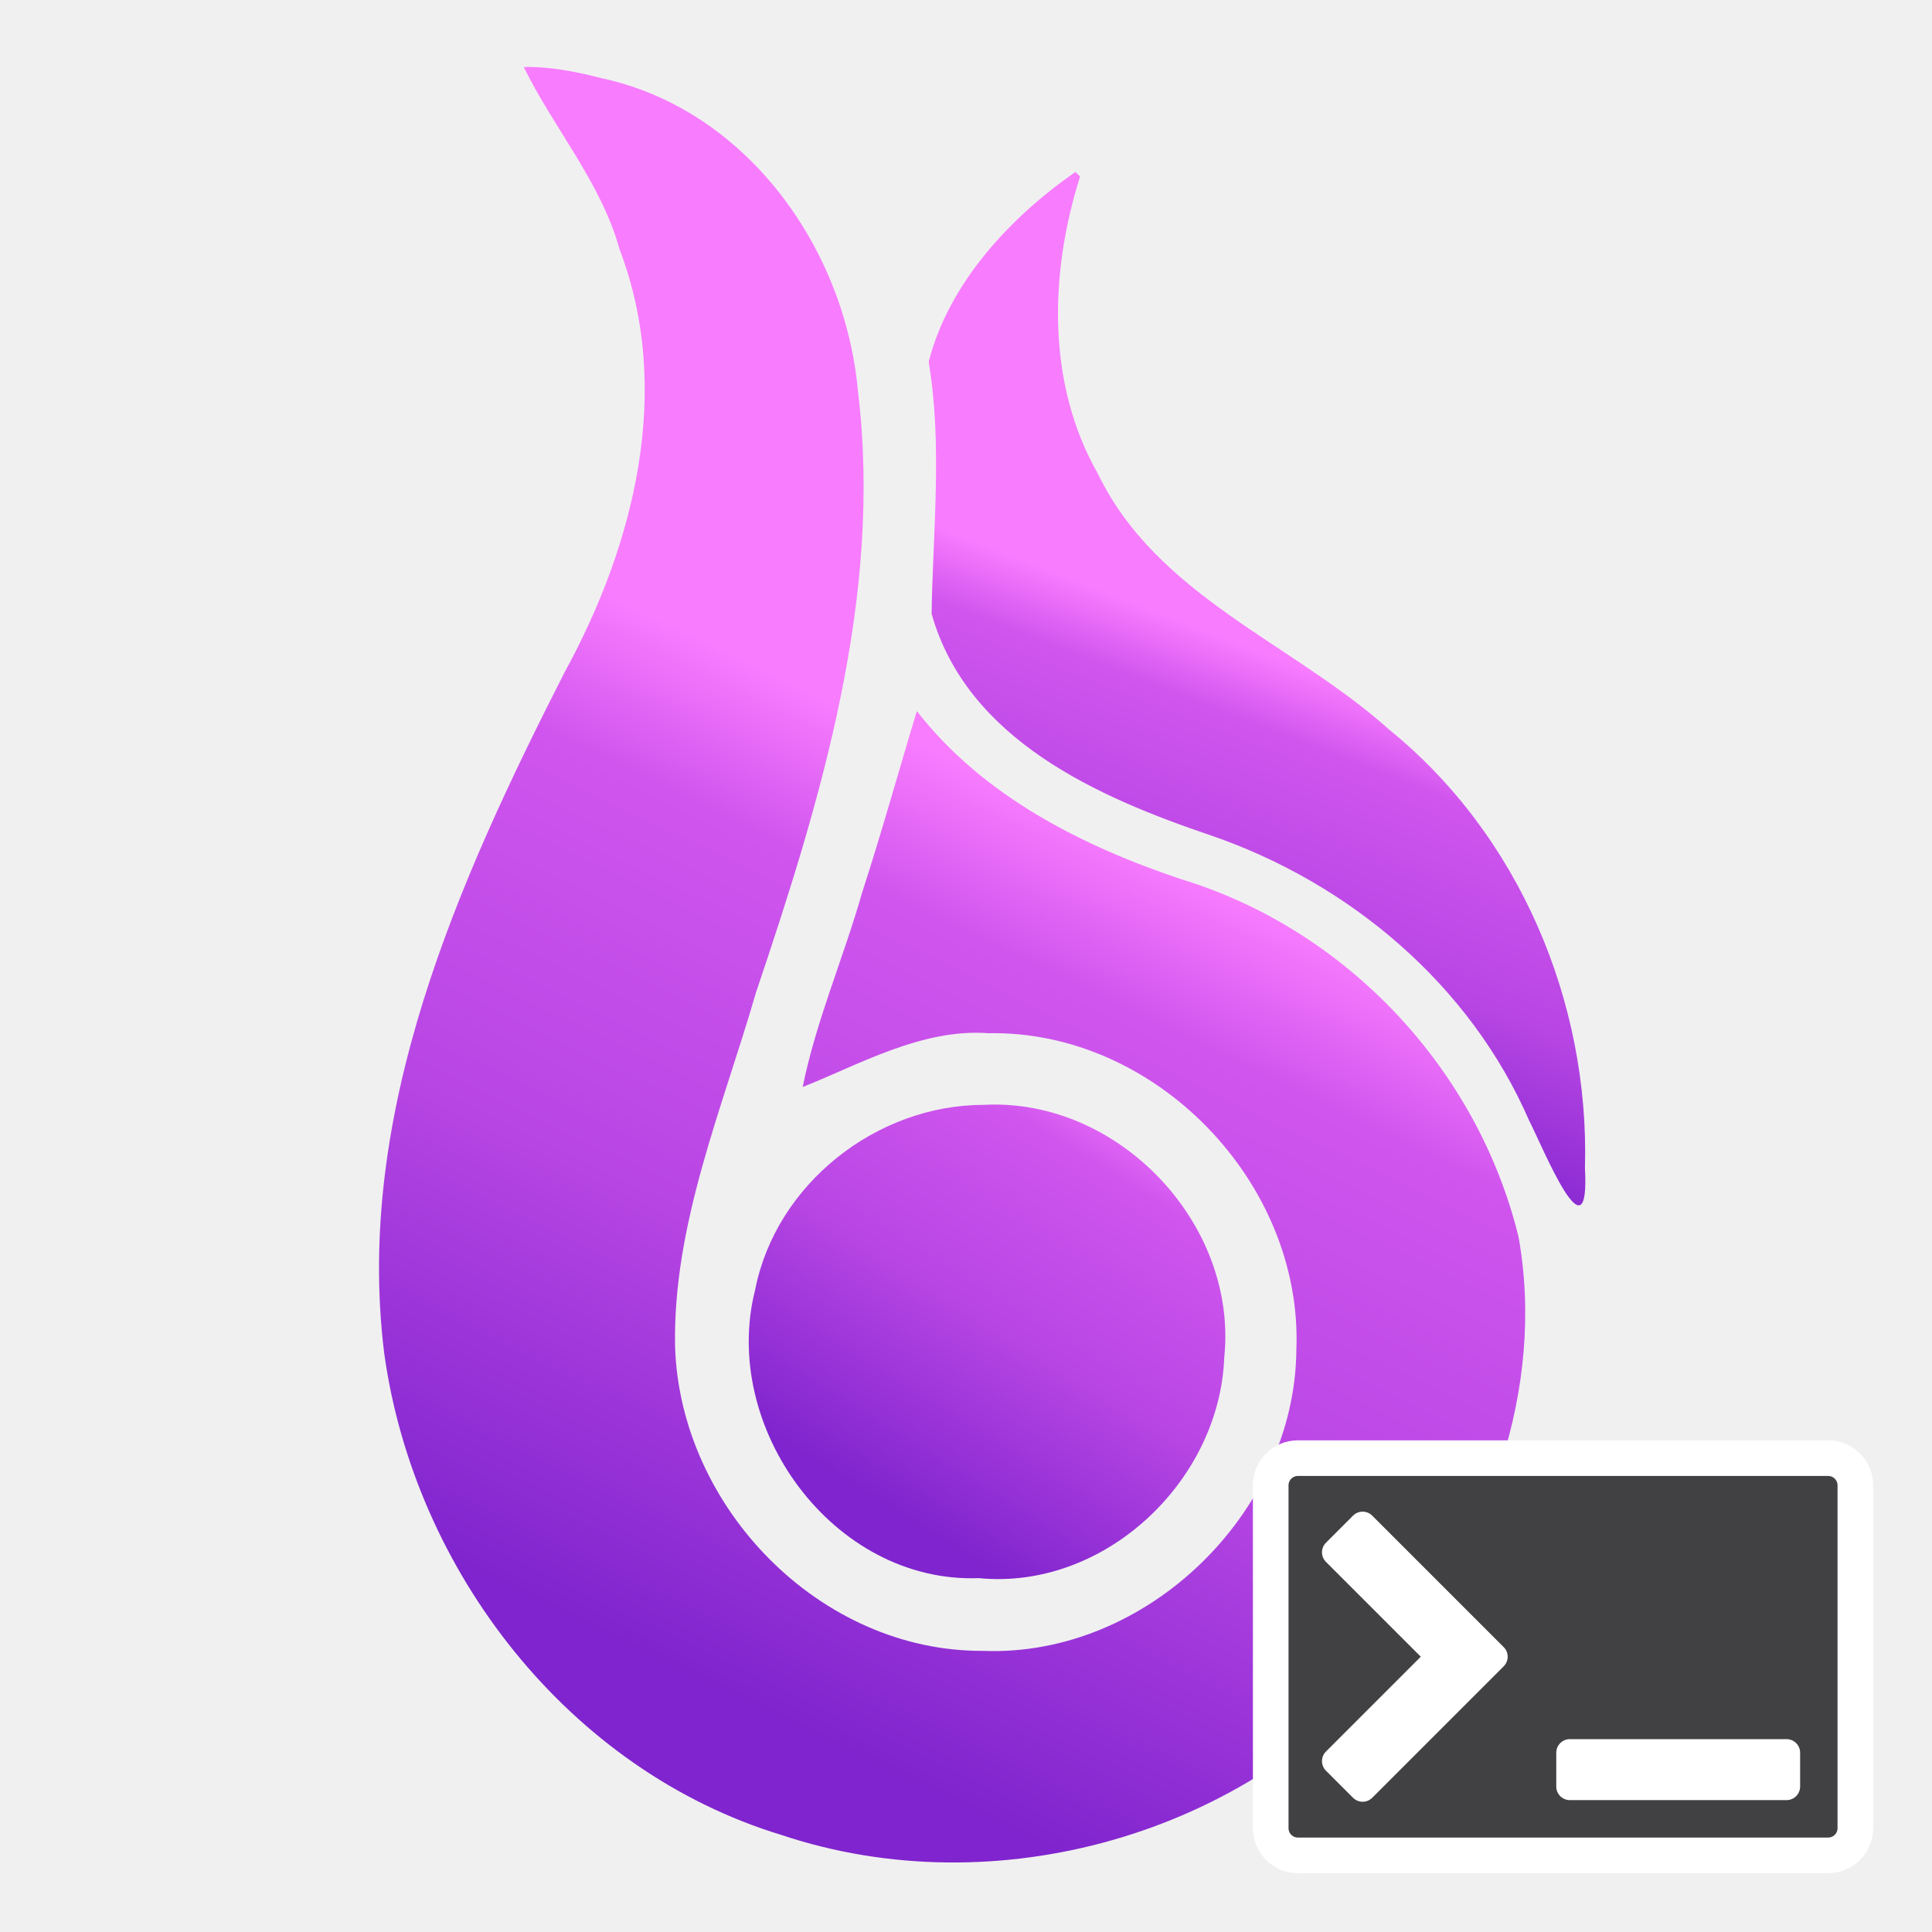
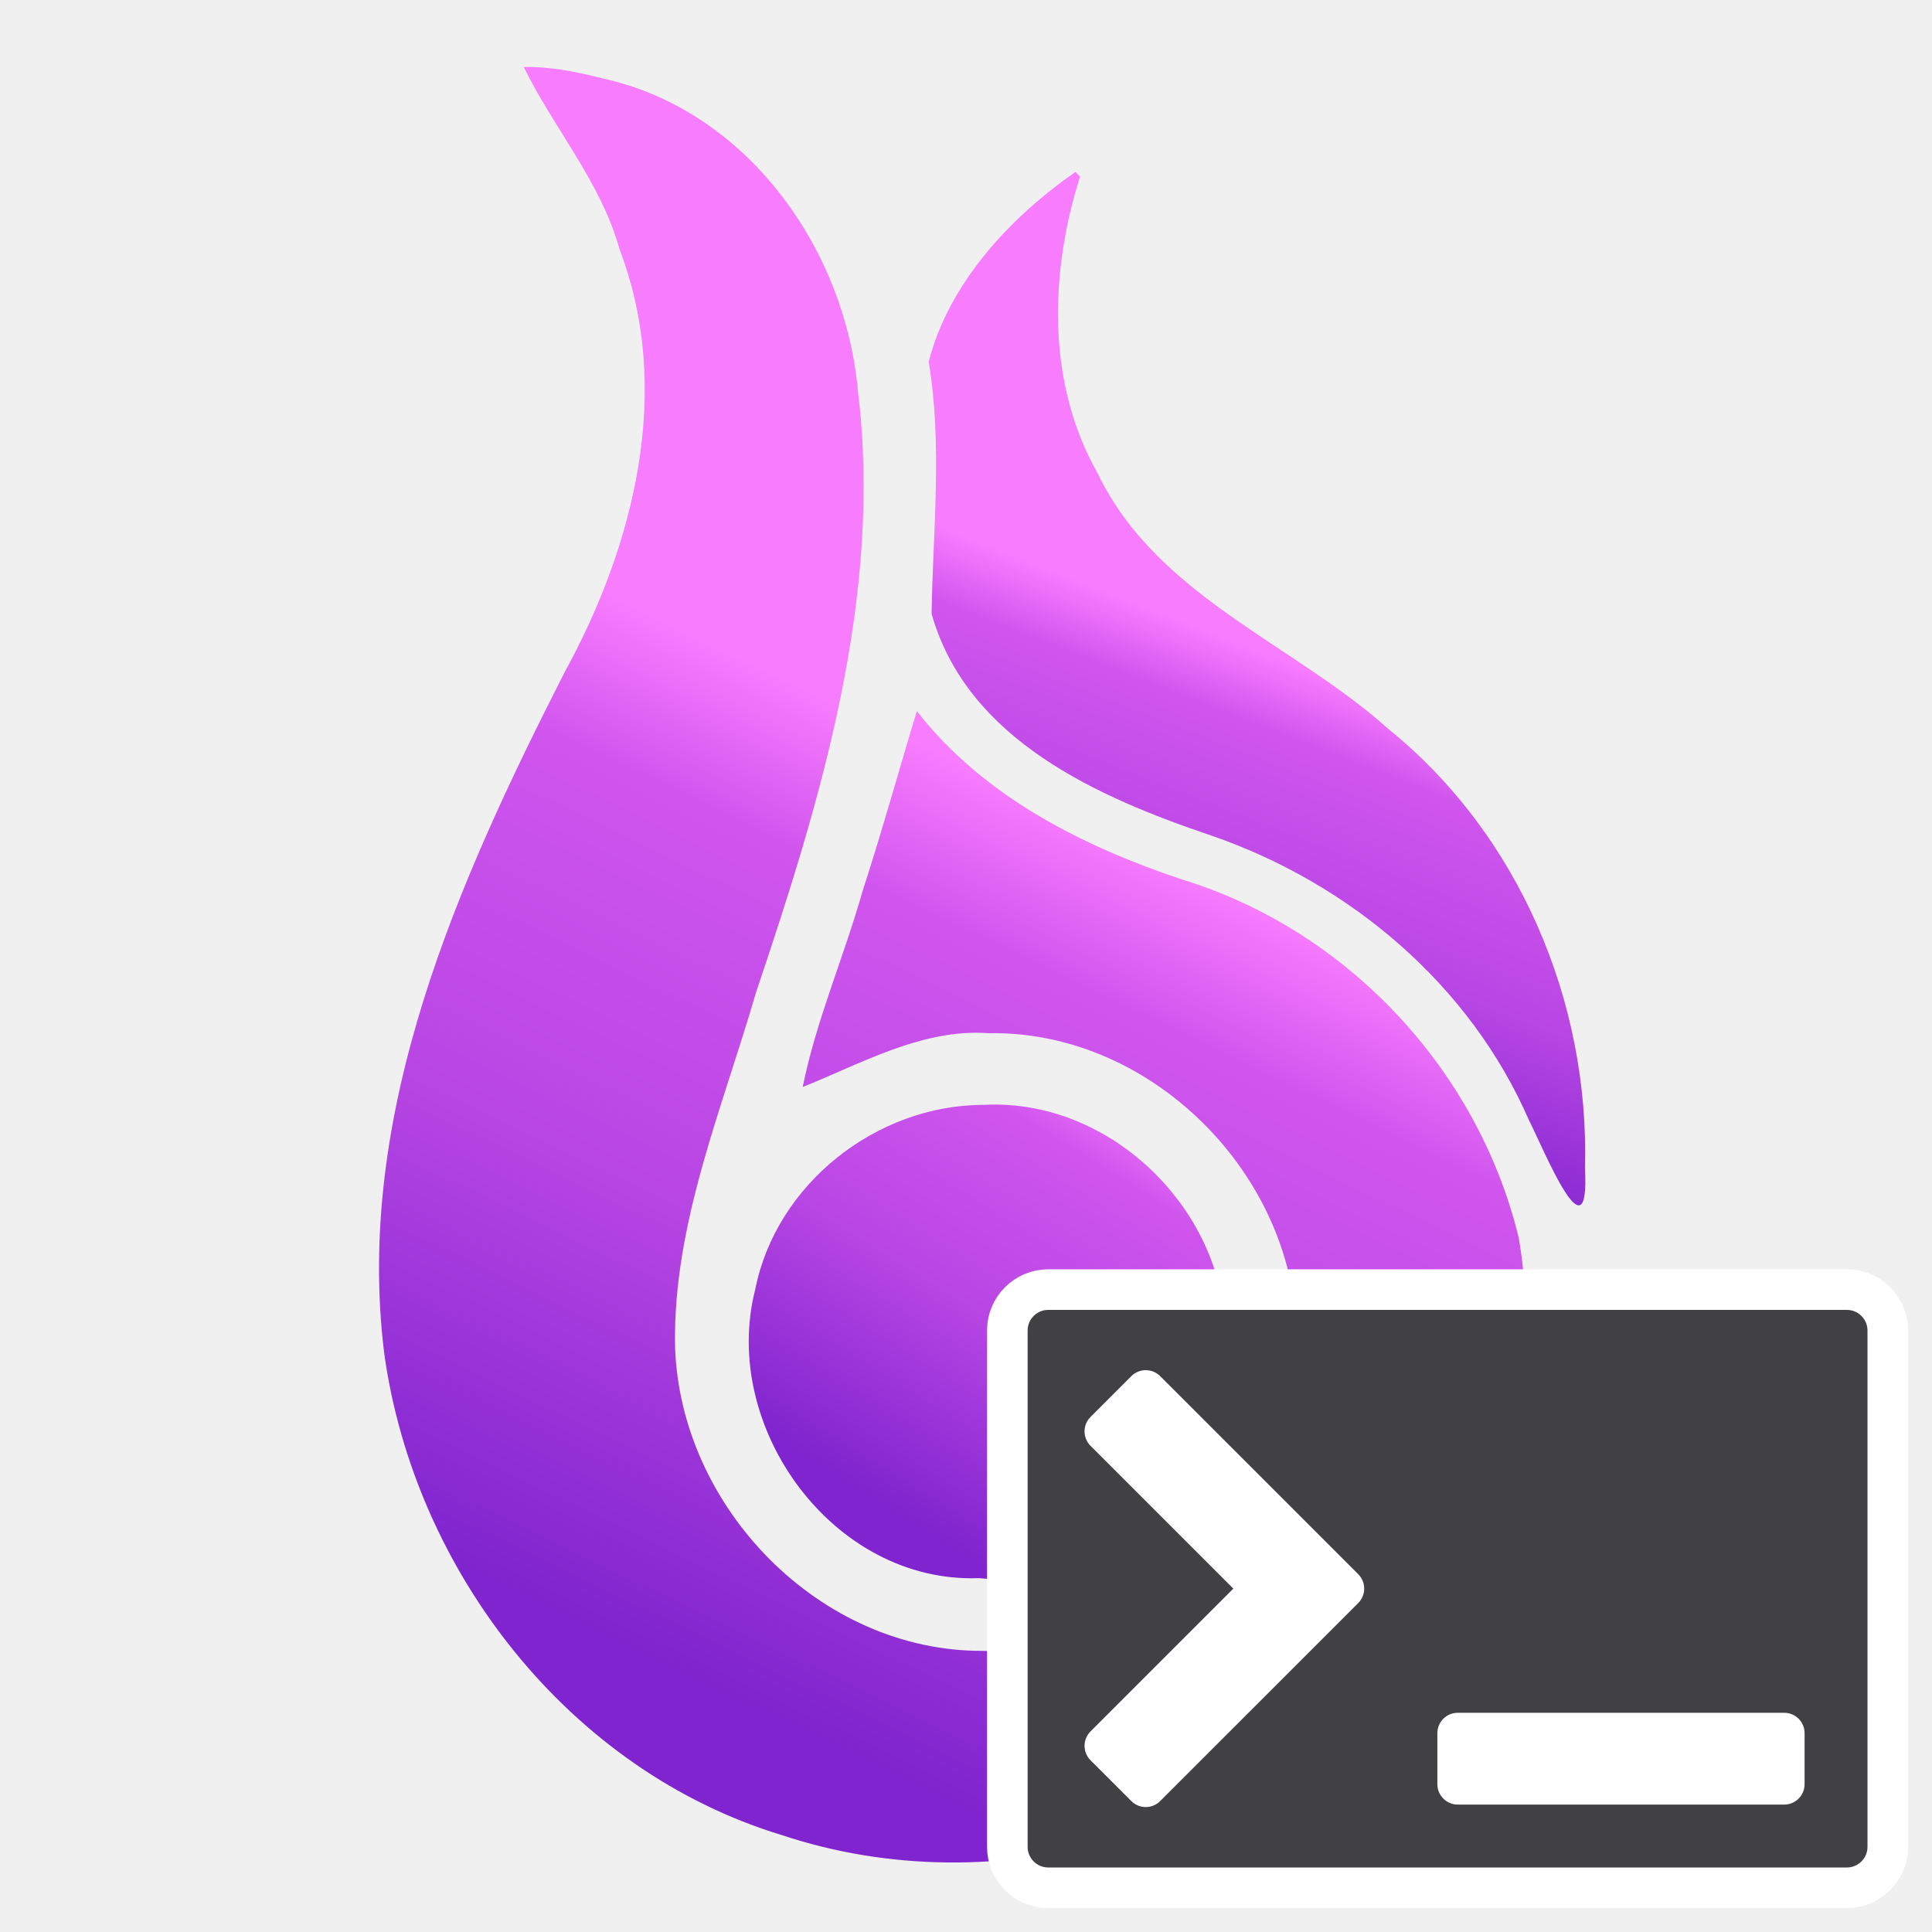
<svg xmlns="http://www.w3.org/2000/svg" xmlns:xlink="http://www.w3.org/1999/xlink" width="1024" height="1024">
  <defs>
    <linearGradient xlink:href="#a" id="f" x1="635.831" x2="721.822" y1="589.778" y2="368.408" gradientTransform="translate(-16.947 -11.956)scale(1.03664)" gradientUnits="userSpaceOnUse" />
    <linearGradient id="a">
      <stop offset=".045" stop-color="#7f24ce" />
      <stop offset=".468" stop-color="#b846e4" />
      <stop offset=".848" stop-color="#d055ee" />
      <stop offset="1" stop-color="#f87cfe" />
    </linearGradient>
    <linearGradient xlink:href="#b" id="e" x1="269.585" x2="488.27" y1="847.204" y2="393.079" gradientTransform="translate(-16.947 -11.956)scale(1.03664)" gradientUnits="userSpaceOnUse" />
    <linearGradient id="b">
      <stop offset=".045" stop-color="#7f24ce" />
      <stop offset=".478" stop-color="#b846e4" />
      <stop offset=".848" stop-color="#d055ee" />
      <stop offset="1" stop-color="#f87cfe" />
    </linearGradient>
    <linearGradient xlink:href="#c" id="d" x1="496.519" x2="635.831" y1="813.477" y2="589.778" gradientTransform="translate(-16.947 -11.956)scale(1.03664)" gradientUnits="userSpaceOnUse" />
    <linearGradient id="c">
      <stop offset=".045" stop-color="#7f24ce" />
      <stop offset=".468" stop-color="#b846e4" />
      <stop offset=".825" stop-color="#d055ee" />
      <stop offset="1" stop-color="#f87cfe" />
    </linearGradient>
  </defs>
  <path fill="url(#d)" d="m 521.287,585.608 c 71.236,-3.919 134.892,62.845 127.594,133.825 -2.449,65.72 -63.521,123.498 -130.075,117.019 -77.302,2.837 -137.131,-80.104 -118.549,-152.911 11.044,-56.023 64.337,-97.917 121.03,-97.932 z" paint-order="markers stroke fill" style="mix-blend-mode:normal" />
  <path fill="url(#e)" d="m 277.614,35.521 c 15.571,31.999 40.99,61.098 50.832,96.81 28.382,74.4 7.785,156.429 -29.147,223.887 -56.57,111.081 -111.472,233.566 -95.646,361.155 15.984,115.259 97.909,221.021 210.668,255.241 113.189,37.784 246.538,0.147 322.427,-92.219 C 788.819,819.691 819.143,735.592 804.874,655.667 783.166,566.799 713.914,492.843 626.328,466.078 573.256,448.345 520.935,421.828 485.949,376.907 c -8.705,28.575 -18.594,64.183 -28.977,96.078 -9.799,34.54 -24.462,68.058 -31.526,103.138 29.061,-11.428 63.159,-31.16 98.408,-28.496 88.723,-1.72 166.752,79.329 163.249,167.768 -0.716,86.364 -79.438,163.062 -166.206,159.6 C 434.46,875.386 360.378,798.879 357.792,713.523 356.607,648.75 382.934,587.407 400.688,526.046 435.058,424.177 468.012,316.019 454.725,207.352 447.96,131.517 395.626,57.995 318.918,41.462 c -13.48,-3.473 -27.323,-6.211 -41.305,-5.94 z" paint-order="markers stroke fill" style="mix-blend-mode:normal" />
  <path fill="url(#f)" d="m 570.004,91.142 c -34.768,24.147 -67.065,58.932 -77.784,100.602 7.375,44.246 2.214,89.437 1.546,133.607 18.925,66.768 88.077,97.217 148.314,117.537 73.442,25.34 137.134,79.098 168.376,150.997 7.289,14.204 32.349,76.206 29.6,25.154 C 842.554,530.973 805.096,442.44 736.154,386.6 685.249,340.894 613.34,316.178 581.887,251.06 554.65,203.281 556.262,144.725 572.445,93.584 l -1.221,-1.221 z" paint-order="markers stroke fill" style="mix-blend-mode:normal" />
-   <rect width="309.872" height="210.528" x="673.505" y="772.849" fill="#414042" stroke="#fff" stroke-width="18.886" rx="14.413" />
-   <path fill="#fff" d="m 702.784,817.67 a 7.18,7.18 0 0 0 0,10.155 l 50.263,50.263 -50.263,50.263 a 7.18,7.18 0 0 0 0,10.155 l 14.361,14.361 a 7.18,7.18 0 0 0 10.155,0 l 69.701,-69.701 a 7.18,7.18 0 0 0 0,-10.155 l -69.701,-69.701 a 7.18,7.18 0 0 0 -10.155,0 z m 129.247,104.116 a 7.18,7.18 0 0 0 -7.18,7.18 v 17.951 a 7.18,7.18 0 0 0 7.18,7.18 h 114.887 a 7.18,7.18 0 0 0 7.18,-7.18 v -17.951 a 7.18,7.18 0 0 0 -7.18,-7.18 z" />
+   <rect width="466.657" height="317.048" x="533.907" y="683.516" fill="#414042" stroke="#fff" stroke-width="21.515" rx="21.706" />
+   <path fill="#fff" d="m 578,751.015 a 10.813,10.813 0 0 0 0,15.292 l 75.694,75.694 -75.694,75.694 a 10.813,10.813 0 0 0 0,15.292 l 21.627,21.627 a 10.813,10.813 0 0 0 15.292,0 L 719.886,849.648 a 10.813,10.813 0 0 0 0,-15.292 L 614.919,729.388 a 10.813,10.813 0 0 0 -15.292,0 z m 194.642,156.795 a 10.813,10.813 0 0 0 -10.813,10.813 v 27.034 a 10.813,10.813 0 0 0 10.813,10.813 h 173.015 a 10.813,10.813 0 0 0 10.813,-10.813 v -27.034 a 10.813,10.813 0 0 0 -10.813,-10.813 z" />
</svg>
